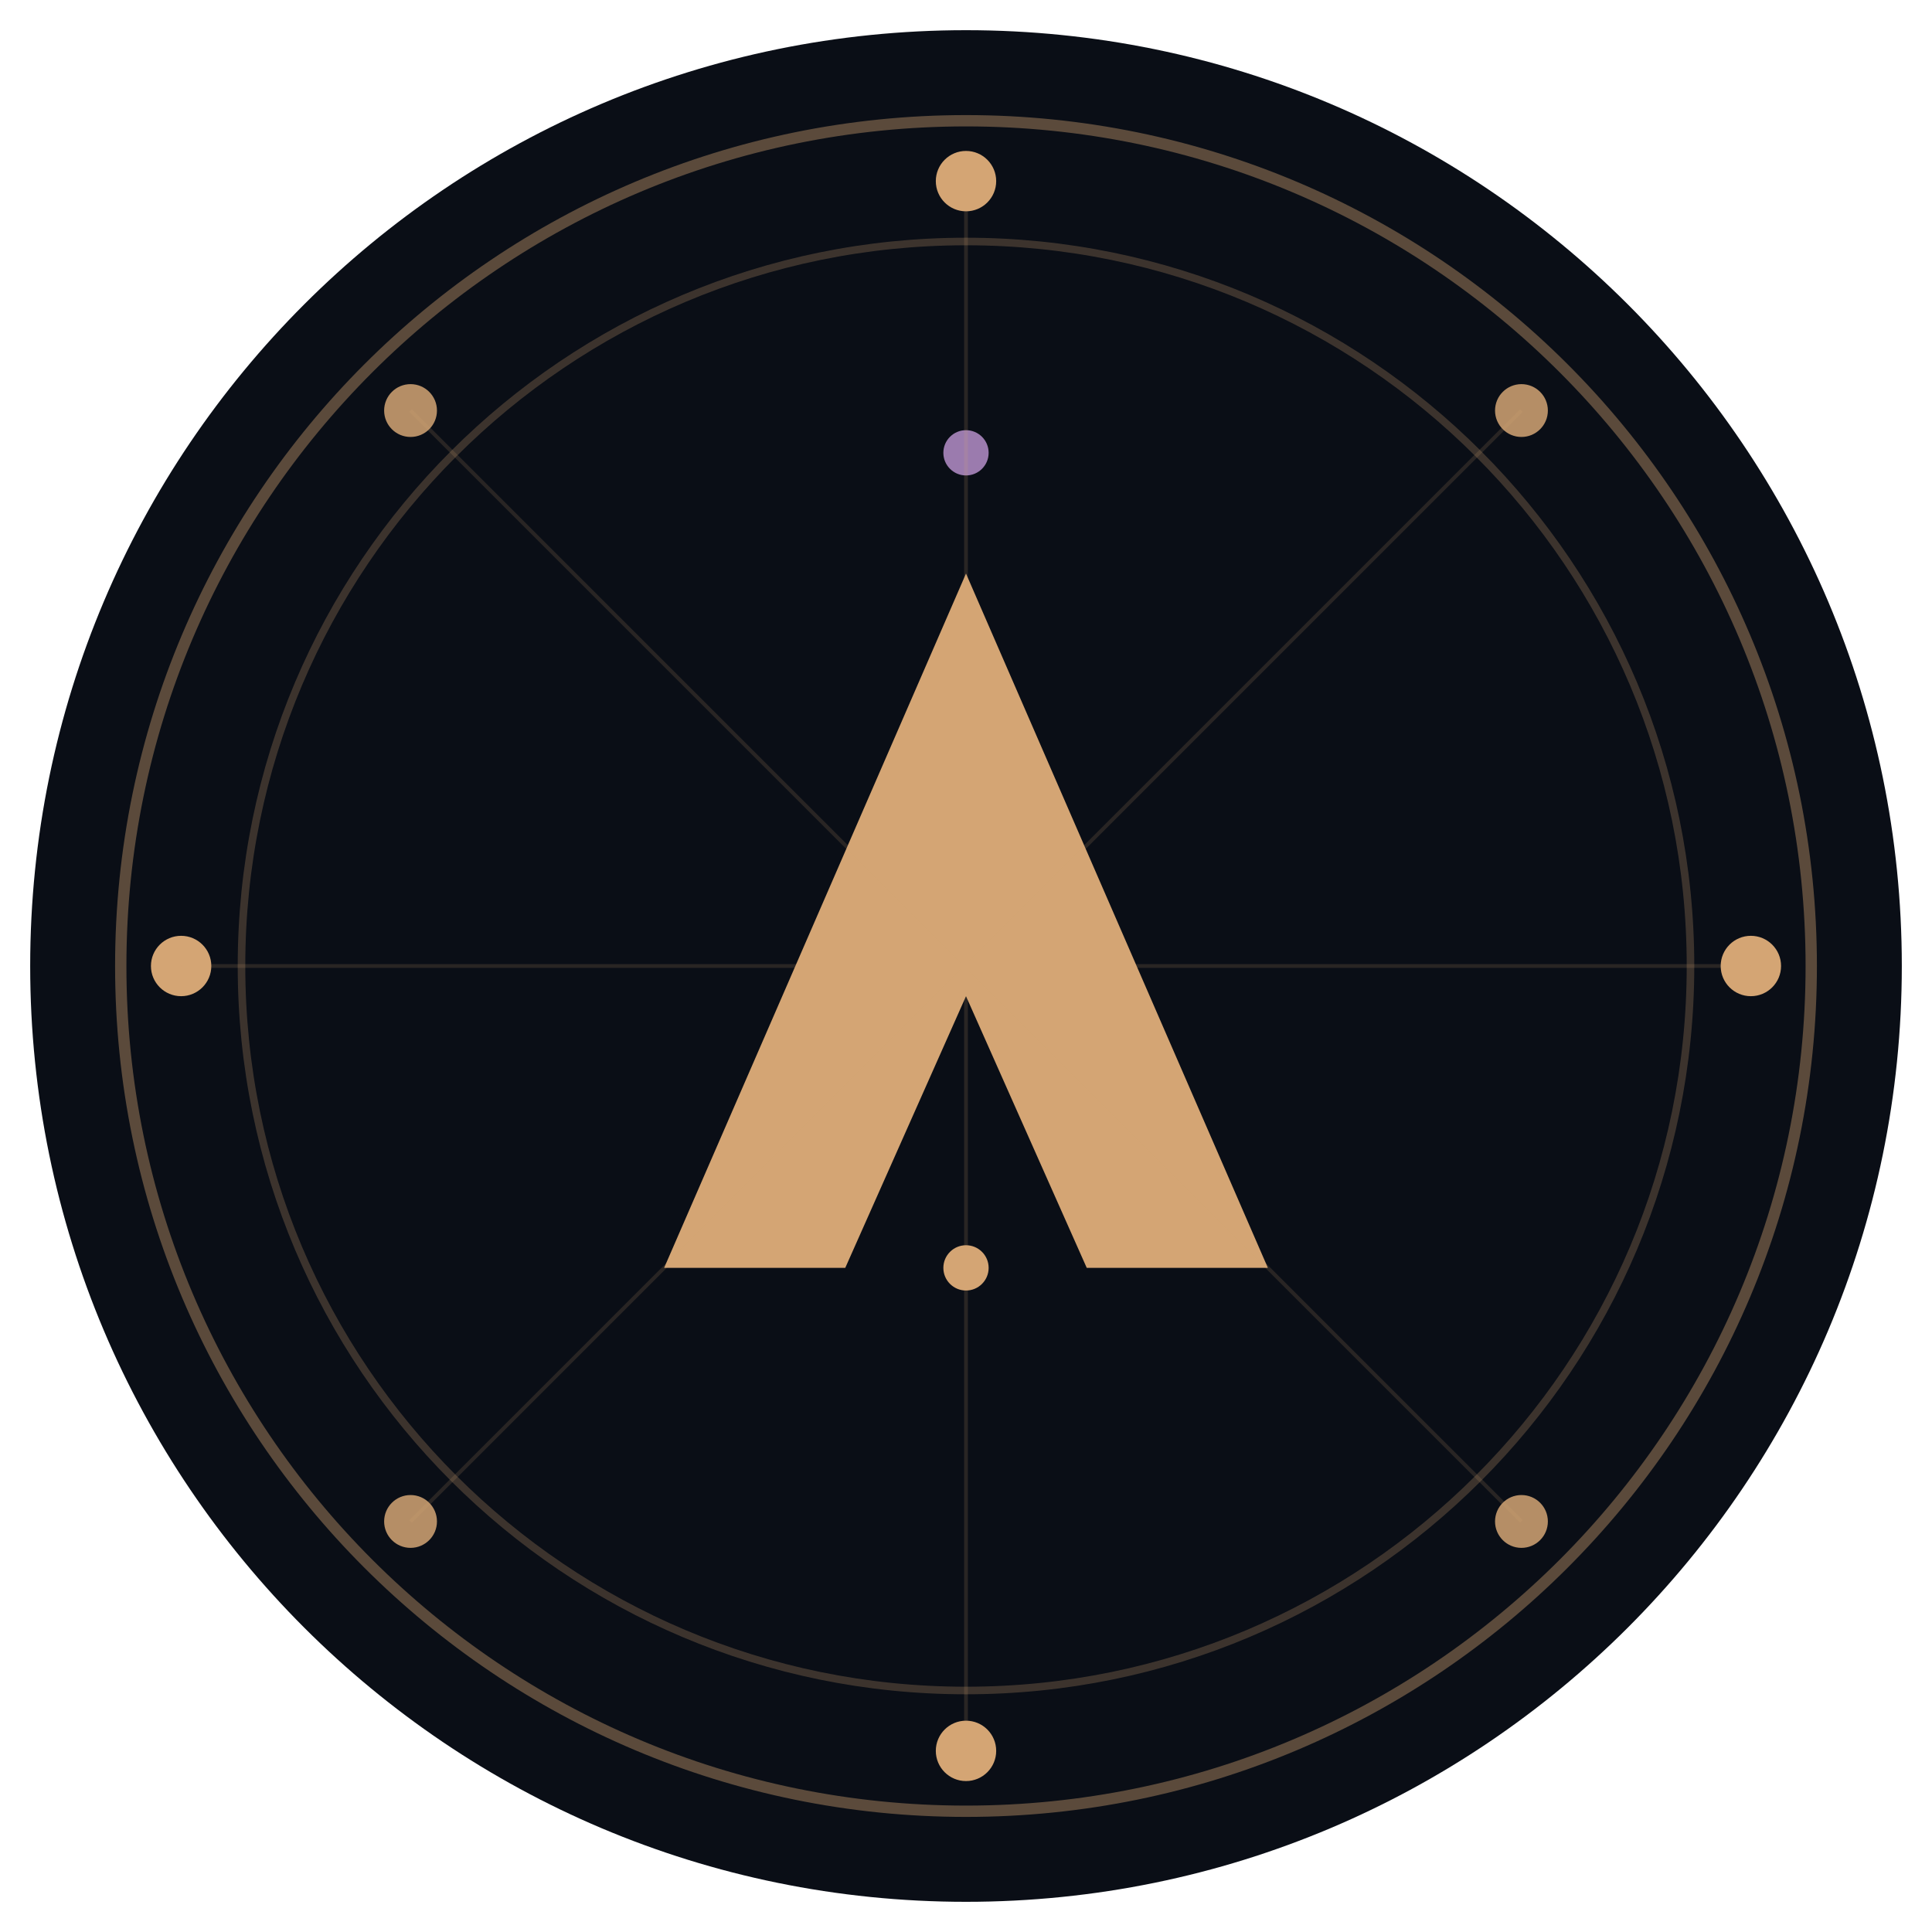
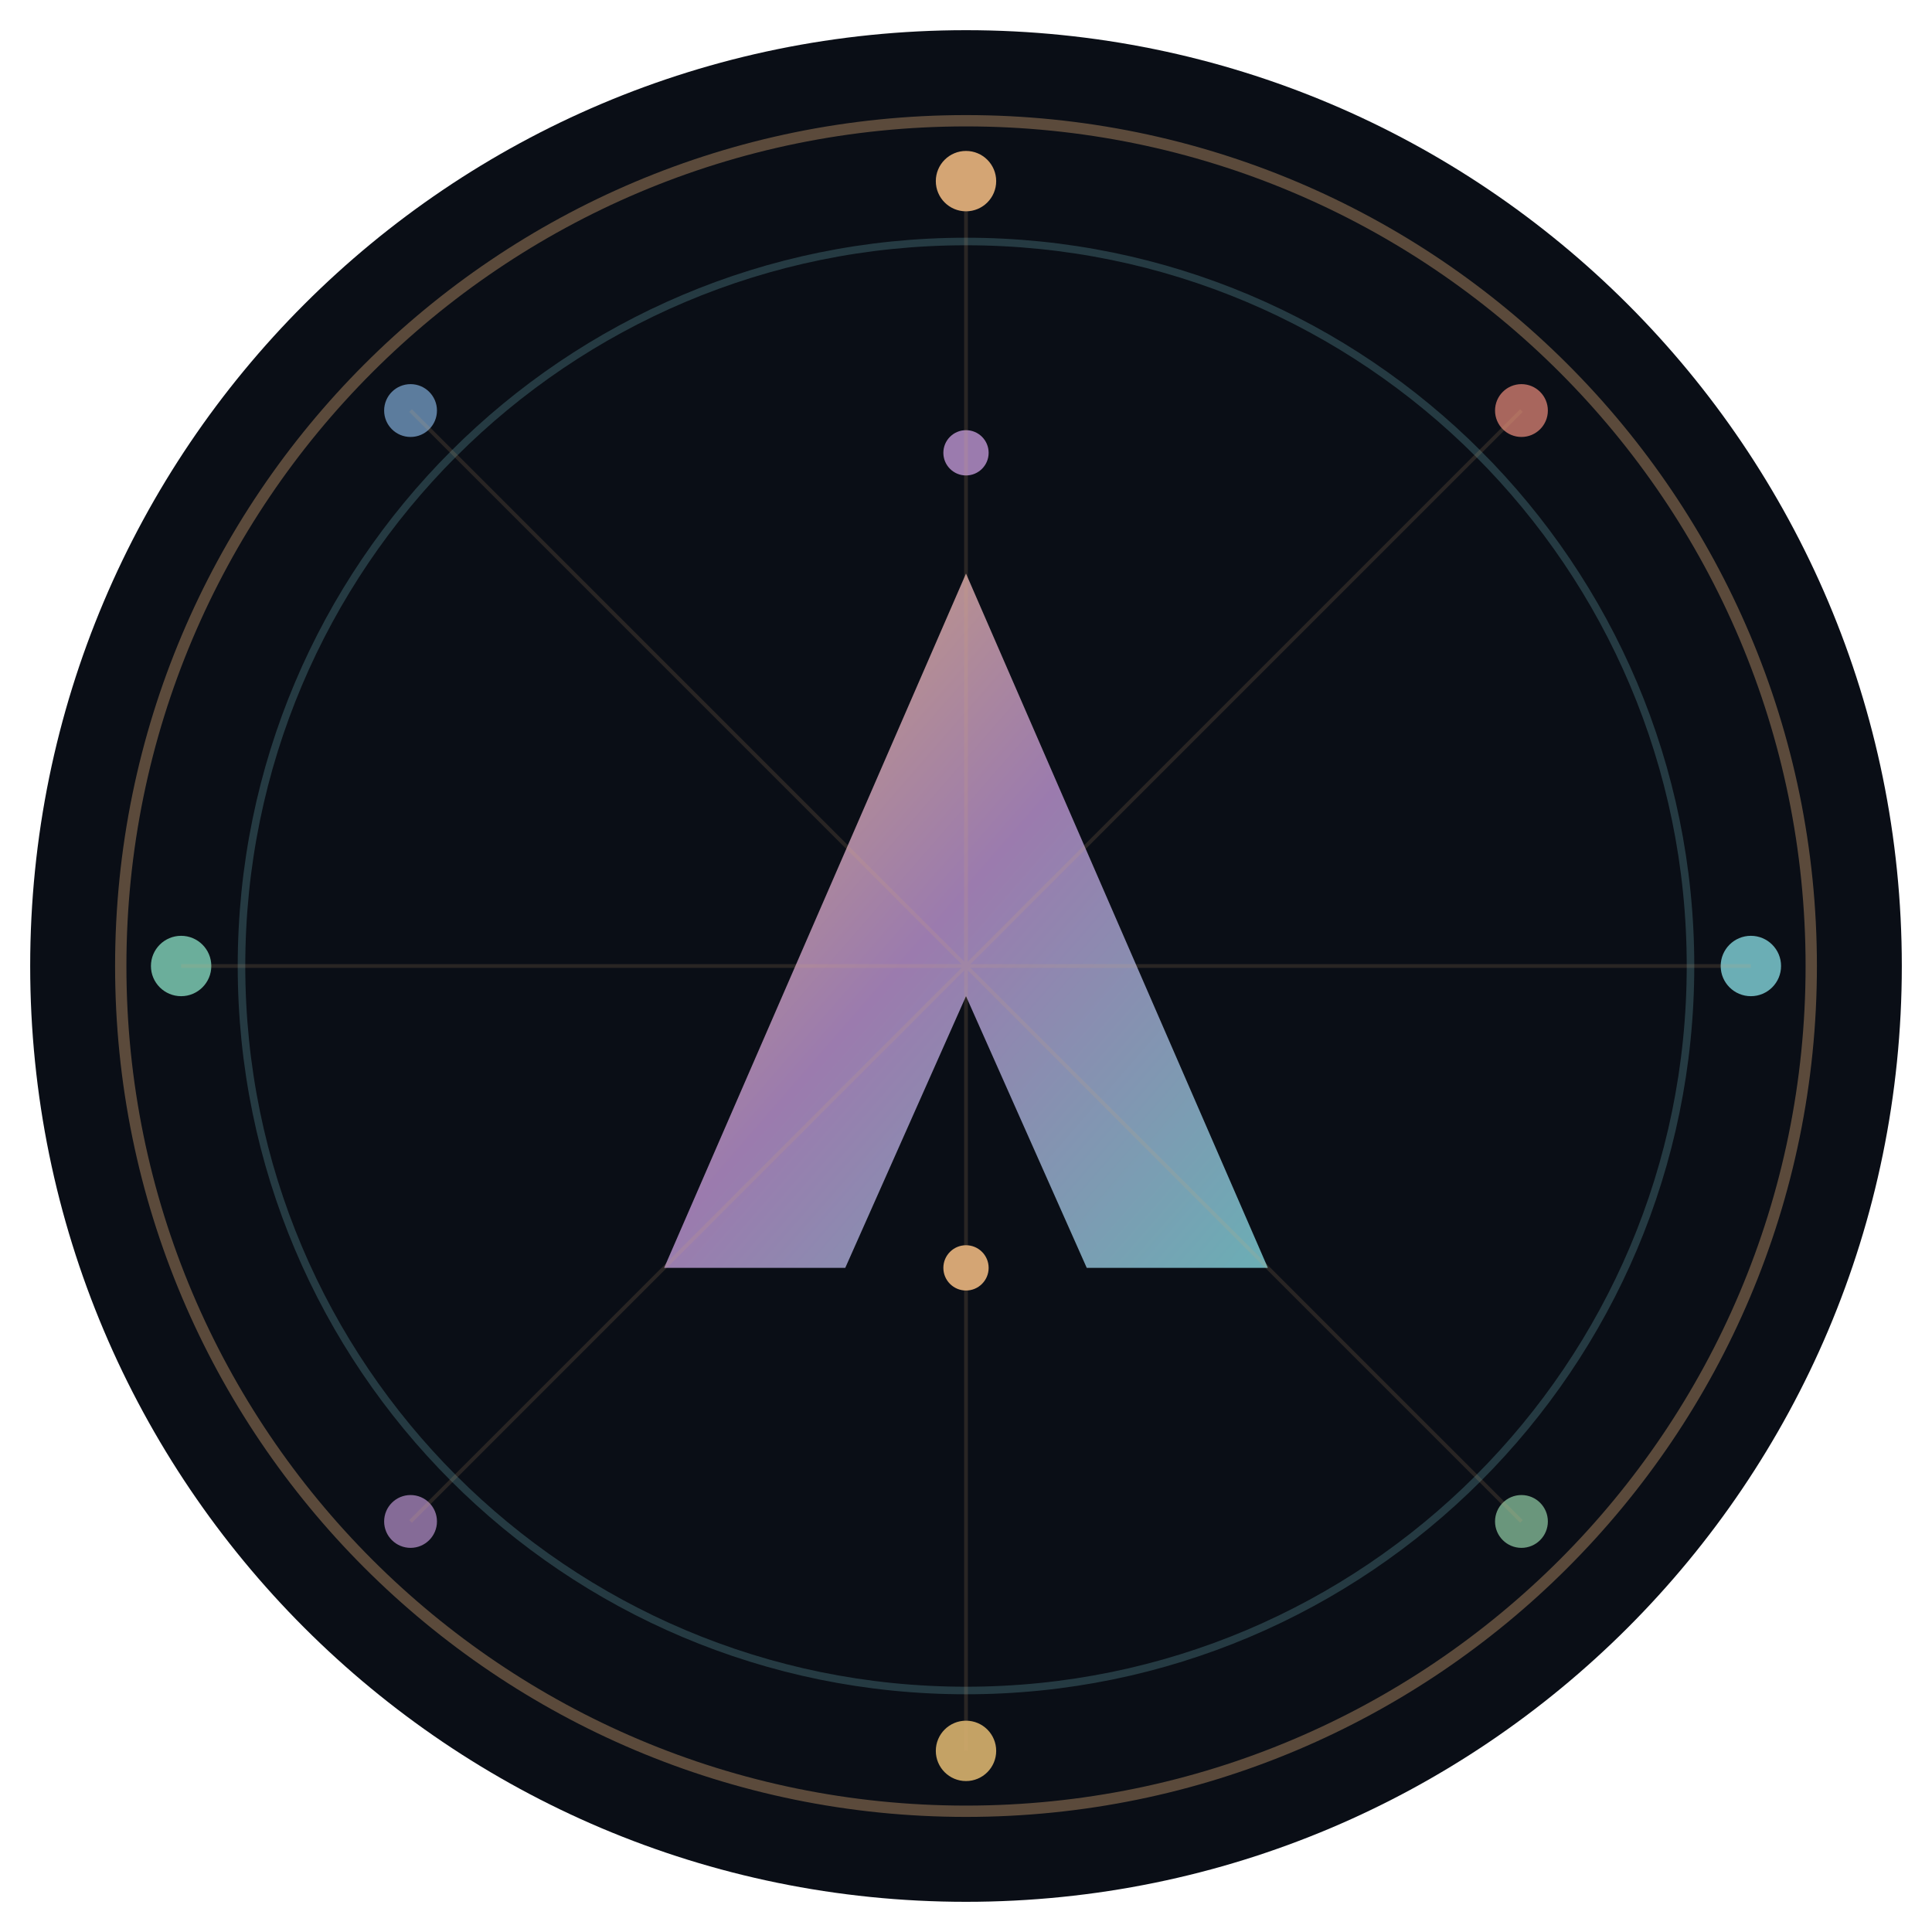
<svg xmlns="http://www.w3.org/2000/svg" width="256" height="256" viewBox="0 0 256 256" fill="none" role="img" aria-label="Olympus logo">
+   <defs>
+     <linearGradient id="peak" x1="0" y1="0" x2="1" y2="1">
+       <stop offset="0%" stop-color="#D4A574" />
+       <stop offset="48%" stop-color="#9B7BAE" />
+       <stop offset="100%" stop-color="#6BAEB5" />
+     </linearGradient>
+   </defs>
  <circle cx="128" cy="128" r="124" fill="#0A0E16" />
  <circle cx="128" cy="128" r="112" stroke="#D4A574" stroke-width="1.5" fill="none" opacity="0.4" />
-   <circle cx="128" cy="128" r="96" stroke="#D4A574" stroke-width="1" fill="none" opacity="0.25" />
-   <path d="M 128 76 L 168 168 L 144 168 L 128 132 L 112 168 L 88 168 Z" fill="#D4A574" />
+   <circle cx="128" cy="128" r="96" stroke="#6BAEB5" stroke-width="1" fill="none" opacity="0.28" />
+   <path d="M 128 76 L 168 168 L 144 168 L 128 132 L 112 168 L 88 168 Z" fill="url(#peak)" />
  <circle cx="128" cy="60" r="3" fill="#9B7BAE" />
  <circle cx="128" cy="168" r="3" fill="#D4A574" />
  <circle cx="128" cy="24" r="4" fill="#D4A574" />
-   <circle cx="201.6" cy="54.4" r="3.5" fill="#D4A574" opacity="0.85" />
-   <circle cx="232" cy="128" r="4" fill="#D4A574" />
-   <circle cx="201.6" cy="201.6" r="3.5" fill="#D4A574" opacity="0.85" />
-   <circle cx="128" cy="232" r="4" fill="#D4A574" />
-   <circle cx="54.4" cy="201.6" r="3.5" fill="#D4A574" opacity="0.85" />
-   <circle cx="24" cy="128" r="4" fill="#D4A574" />
-   <circle cx="54.4" cy="54.4" r="3.5" fill="#D4A574" opacity="0.85" />
+   <circle cx="201.6" cy="54.4" r="3.5" fill="#C4756A" opacity="0.85" />
+   <circle cx="232" cy="128" r="4" fill="#6BAEB5" />
+   <circle cx="201.6" cy="201.6" r="3.5" fill="#7BAE8E" opacity="0.85" />
+   <circle cx="128" cy="232" r="4" fill="#C4A265" />
+   <circle cx="54.4" cy="201.6" r="3.5" fill="#9B7BAE" opacity="0.85" />
+   <circle cx="24" cy="128" r="4" fill="#6BAE9B" />
+   <circle cx="54.4" cy="54.4" r="3.5" fill="#6B8FB5" opacity="0.85" />
  <g stroke="#D4A574" stroke-width="0.5" opacity="0.15">
    <line x1="128" y1="128" x2="128" y2="24" />
    <line x1="128" y1="128" x2="201.6" y2="54.4" />
    <line x1="128" y1="128" x2="232" y2="128" />
    <line x1="128" y1="128" x2="201.6" y2="201.6" />
    <line x1="128" y1="128" x2="128" y2="232" />
    <line x1="128" y1="128" x2="54.4" y2="201.6" />
    <line x1="128" y1="128" x2="24" y2="128" />
    <line x1="128" y1="128" x2="54.4" y2="54.4" />
  </g>
</svg>
